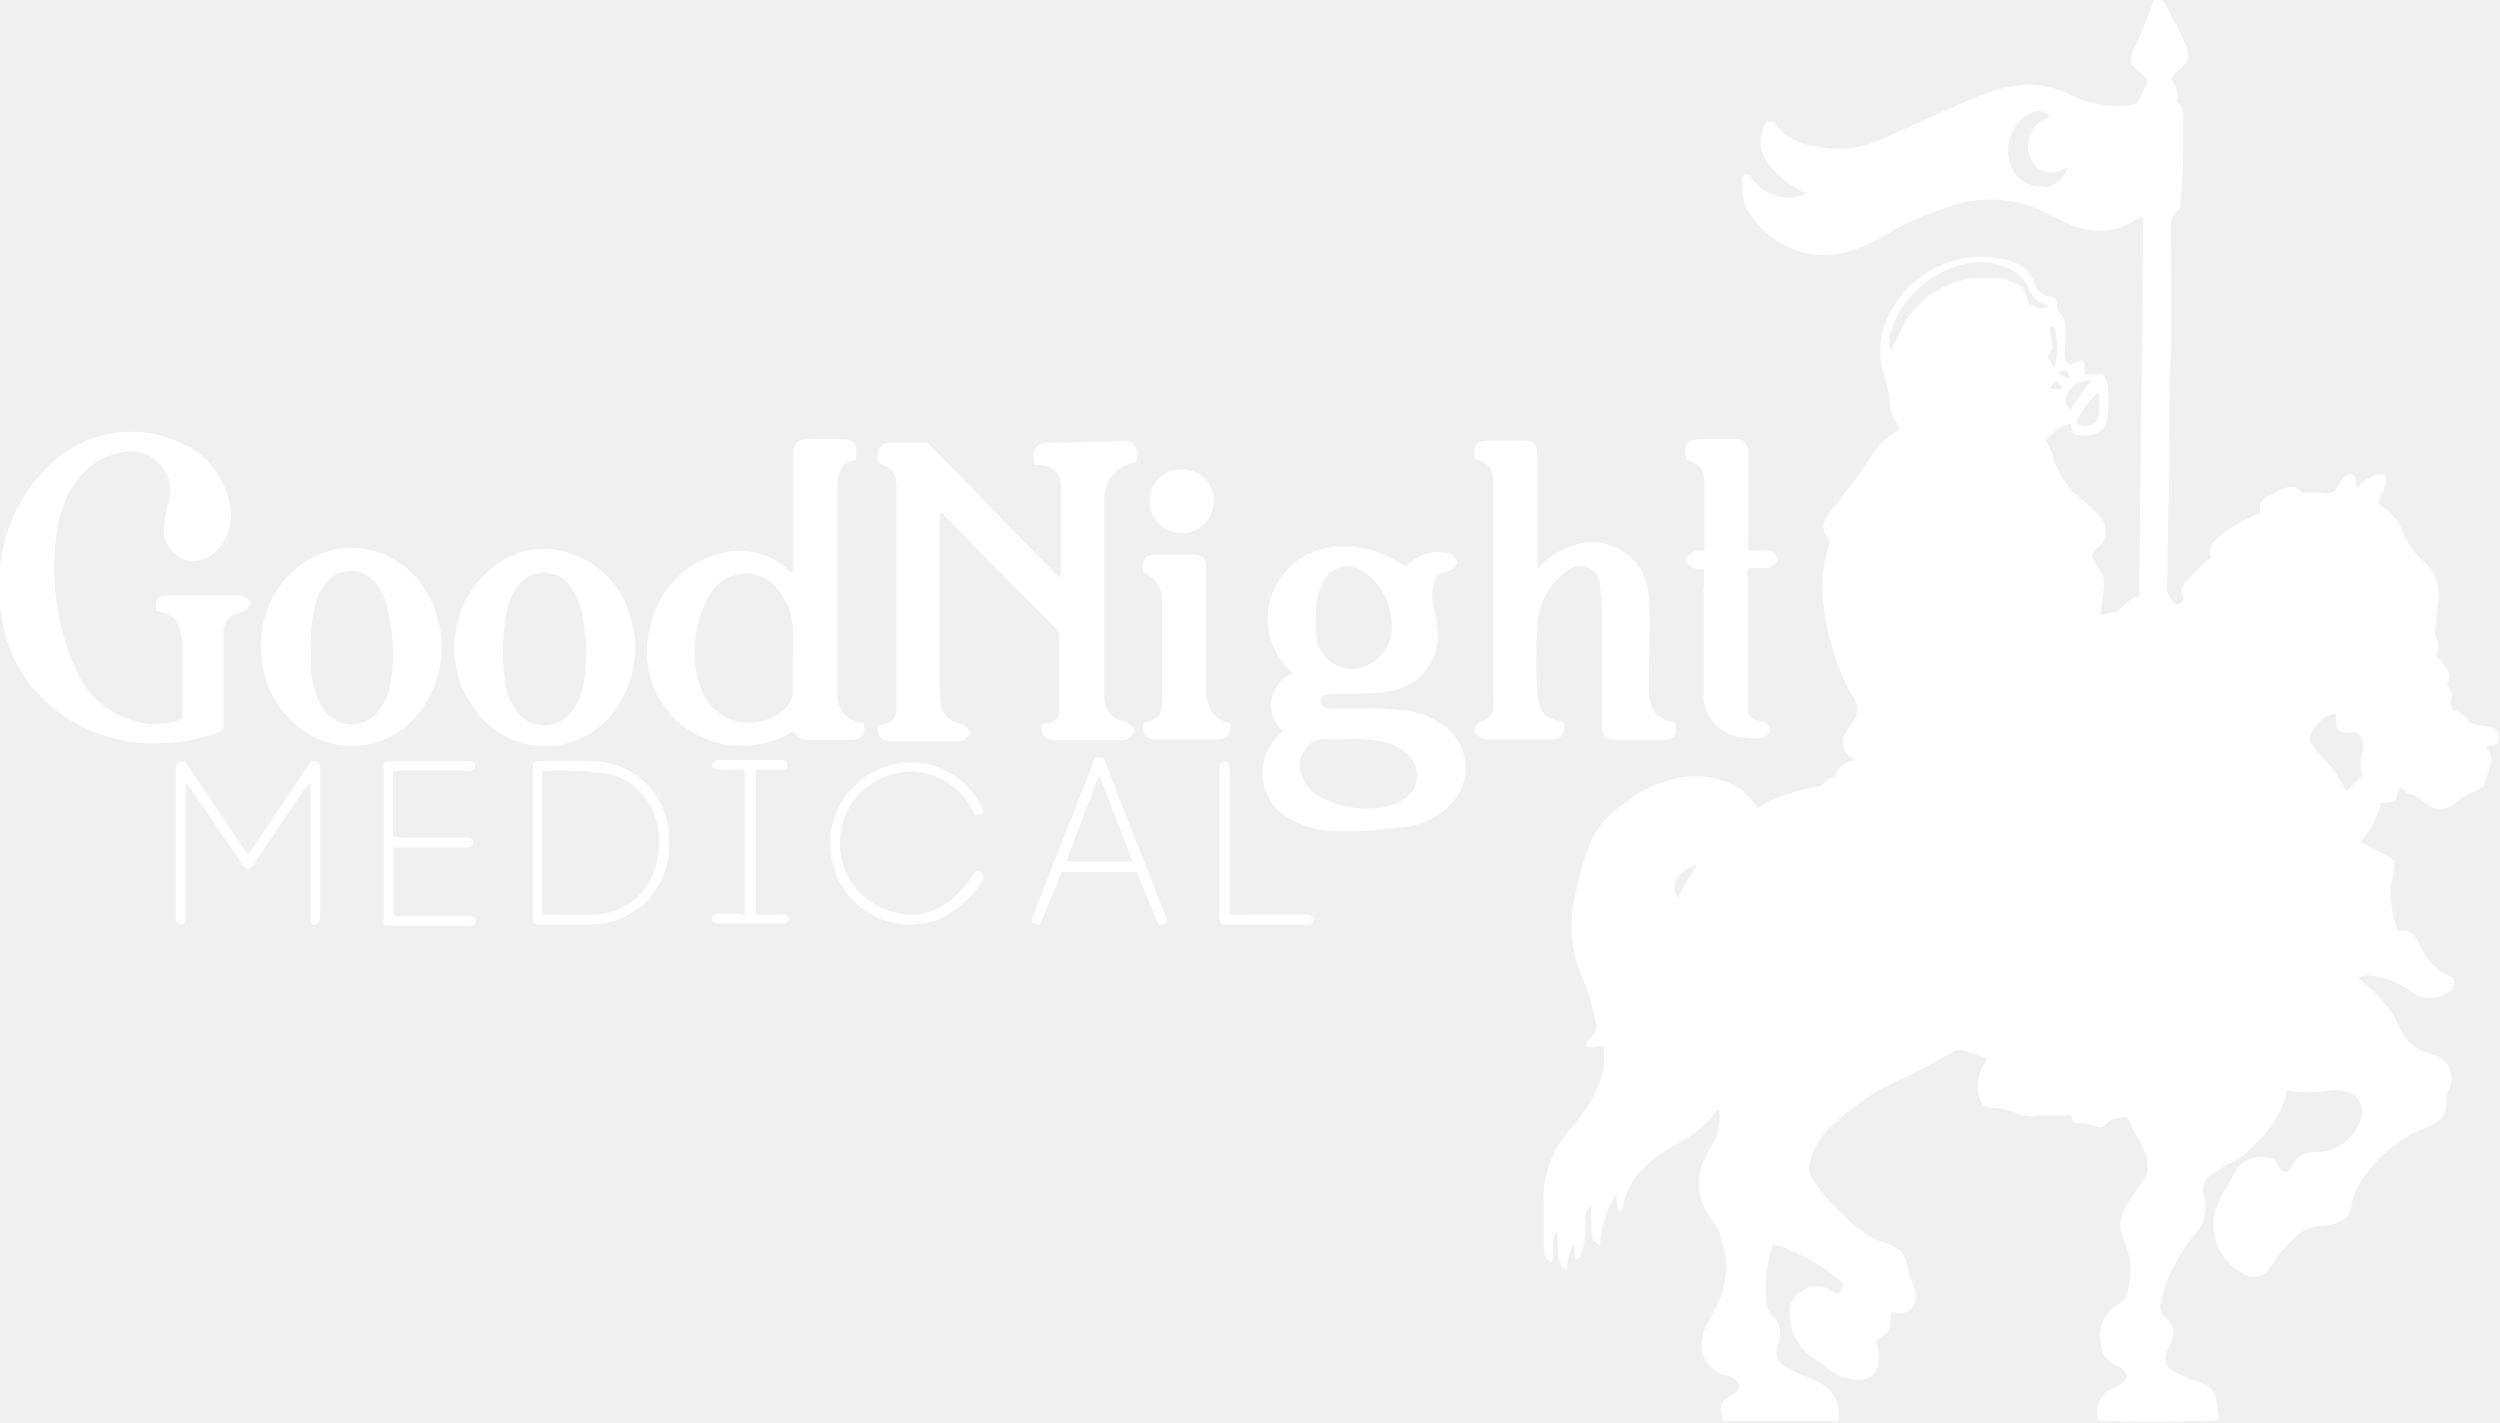
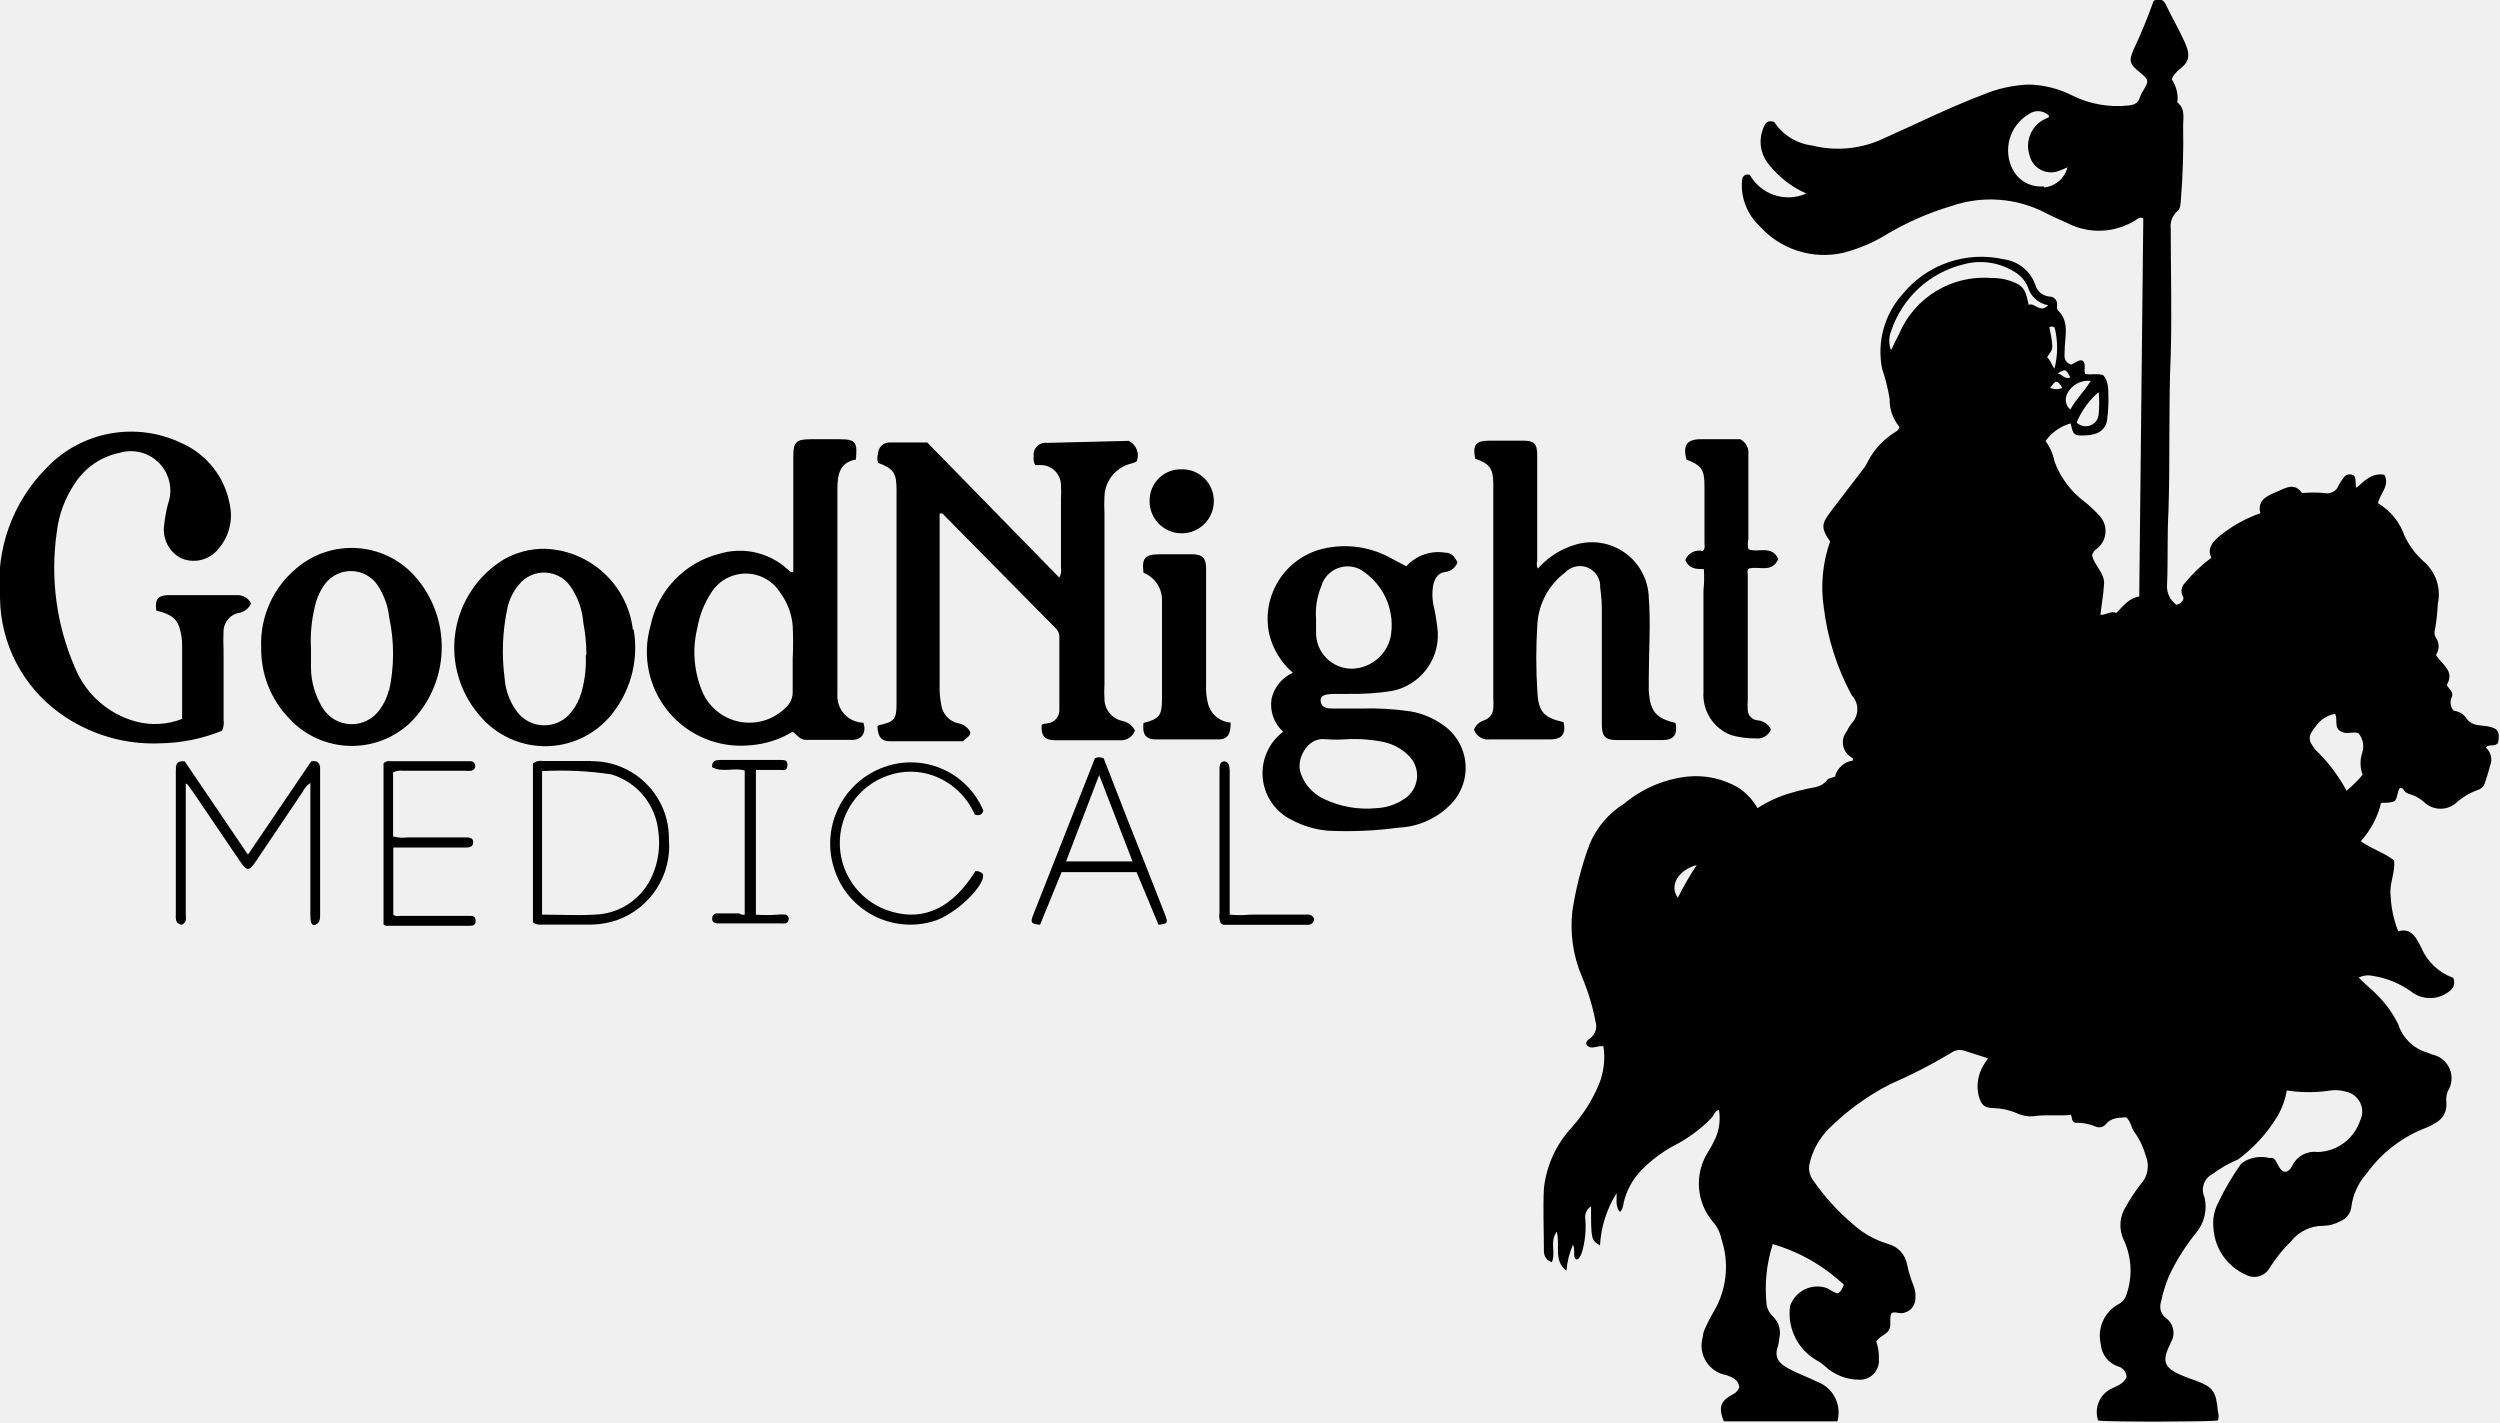
- <svg xmlns="http://www.w3.org/2000/svg" viewBox="0 0 123 70">
-   <path d="M122.36 35.73c-.34-.06-.73 0-1-.37a.85.85 0 0 0-.63-.39.58.58 0 0 1-.11-.65c.13-.26-.13-.42-.24-.62.42-.71-.26-1-.53-1.48a.74.74 0 0 0 0-.84.46.46 0 0 1-.05-.4 9.79 9.79 0 0 0 .14-1.27 2.13 2.13 0 0 0-.69-2.08 4 4 0 0 1-.94-1.25 3 3 0 0 0-1.31-1.62c.09-.49.6-.86.31-1.4-.62-.12-1 .32-1.37.64-.08-.21 0-.41-.11-.59a.37.37 0 0 0-.55.13 1.82 1.82 0 0 0-.22.34.6.6 0 0 1-.69.38 5.71 5.71 0 0 0-1.11 0c-.38-.55-.83-.24-1.23-.07s-1 .38-.82 1.06a6.75 6.75 0 0 0-2.09 1.19c-.3.28-.53.58-.32 1a7.41 7.41 0 0 0-1.3 1.24.55.55 0 0 0-.08.7v.1c0 .04-.15.27-.35.27a1.11 1.11 0 0 1-.45-1c.05-1.21 0-2.42.07-3.63.08-2.55 0-5.11.11-7.67.06-2.06 0-4.12 0-6.19a1 1 0 0 1 .32-.87c.17-.13.16-.36.18-.57a35.91 35.91 0 0 0 .11-3.63c0-.4.11-.83-.27-1.14a.18.18 0 0 1 0-.15 1.72 1.72 0 0 0-.29-1 1.05 1.05 0 0 1 .1-.2 1.83 1.83 0 0 1 .28-.29c.43-.33.58-.62.27-1.31s-.64-1.24-.94-1.87c-.11-.24-.28-.33-.6-.19a26.34 26.34 0 0 1-1 2.43c-.24.55-.16.7.31 1.08s.46.43.17.92a1.32 1.32 0 0 0-.16.32c-.08.3-.29.37-.56.4a5 5 0 0 1-2.72-.47 5 5 0 0 0-2.18-.56 6.47 6.47 0 0 0-2.26.5c-1.66.63-3.24 1.42-4.86 2.14a5.24 5.24 0 0 1-3.54.36A2.63 2.63 0 0 1 87.29 6c-.33-.12-.46.08-.54.32A1.74 1.74 0 0 0 87 8.06a5.22 5.22 0 0 0 .94.92 4.92 4.92 0 0 0 .93.54 2.17 2.17 0 0 1-2.78-.92c-.3-.06-.38.11-.39.38a2.75 2.75 0 0 0 .85 2.12 4.26 4.26 0 0 0 4.13 1.34 7.77 7.77 0 0 0 2.18-.93A14 14 0 0 1 96 10.14a5.88 5.88 0 0 1 4.65.34c.34.18.7.33 1.05.49a3.39 3.39 0 0 0 3.42-.17c.08-.05.16-.14.33-.05l-.2 18.6c-.5.07-.78.46-1.13.81-.25-.13-.48.1-.78.09.06-.53.15-1 .18-1.53s-.49-.91-.59-1.4a.53.53 0 0 1 .22-.31 1.1 1.1 0 0 0 .13-1.65 6.06 6.06 0 0 0-.7-.66 4.34 4.34 0 0 1-1.5-2 2.47 2.47 0 0 0-.44-1 2.25 2.25 0 0 1 1.24-.87c.11.58.17.62.74.59a1.54 1.54 0 0 0 .4-.06.82.82 0 0 0 .66-.79 6.67 6.67 0 0 0 .05-1.12c0-.34 0-.72-.26-1-.3-.08-.59 0-.88-.05-.08-.21.05-.46-.09-.62s-.42.09-.6.16c-.35-.12-.34-.37-.32-.66 0-.7.26-1.44-.32-2-.08-.08-.05-.19-.05-.29a.37.37 0 0 0-.37-.4.78.78 0 0 1-.7-.57 1.9 1.9 0 0 0-1.54-1.26 5 5 0 0 0-5 1.72 4.24 4.24 0 0 0-1 3.66 9.33 9.33 0 0 1 .37 1.48 2.05 2.05 0 0 0 .48 1.38.35.35 0 0 1-.16.23 3.73 3.73 0 0 0-1.39 1.47 2 2 0 0 1-.27.43l-1.53 2c-.47.62-.54.82-.06 1.51a6.79 6.79 0 0 0-.31 3.25 12.17 12.17 0 0 0 1.37 4.31 1 1 0 0 1 0 1.39 2 2 0 0 0-.24.39.86.86 0 0 0 .3 1.32v.12a1.06 1.06 0 0 0-.88.79c-.14.06-.32.07-.38.16-.27.37-.66.36-1 .44s-.52.12-.78.2a6.13 6.13 0 0 0-1.65.75 3 3 0 0 0-.93-1 4.14 4.14 0 0 0-2.54-.55 5.87 5.87 0 0 0-3.08 1.32 4.34 4.34 0 0 0-1.71 2 16.57 16.57 0 0 0-.85 3.3 6.42 6.42 0 0 0 .46 3.2 10.72 10.72 0 0 1 .68 2.23.74.74 0 0 1-.26.82c-.1.08-.24.15-.18.33.24.28.54 0 .83.07a3.56 3.56 0 0 1-.21 1.84 7.59 7.59 0 0 1-1.35 2.15 5.26 5.26 0 0 0-1.37 3c-.05 1 0 2.06 0 3.08a.55.55 0 0 0 .39.55c.21-.48-.12-1 .24-1.5.19.66-.18 1.42.48 1.92a3.94 3.94 0 0 1 .32-1.28c.12.23 0 .48.11.67s.29-.14.33-.29A4.53 4.53 0 0 0 78 60a.62.62 0 0 1 .28-.65c0 1.64 0 1.65.44 1.93a5.33 5.33 0 0 1 .82-2.58c0 .39-.06.68.17.93a.76.76 0 0 0 .17-.44 3.41 3.41 0 0 1 .86-1.6 6.65 6.65 0 0 1 1.61-1.22A7 7 0 0 0 84.21 55c.11-.13.16-.34.36-.4a2.4 2.4 0 0 1-.17 1.4c-.11.23-.22.46-.36.67a2.9 2.9 0 0 0 .25 3.46 1.75 1.75 0 0 1 .4.82 4.31 4.31 0 0 1-.38 3.59 6.56 6.56 0 0 0-.38.73 1.45 1.45 0 0 0-.16.53 1.48 1.48 0 0 0 1.18 1.86c.3.11.61.23.62.62a.68.68 0 0 1-.33.33c-.6.32-.7.64-.43 1.32h5.59a1.61 1.61 0 0 0-1-1.95c-.19-.1-.4-.18-.6-.27s-.56-.24-.83-.39c-.42-.23-.7-.53-.5-1.07a2 2 0 0 0 .07-.4 1.11 1.11 0 0 0-.3-1.07 1 1 0 0 1-.32-.57 7.22 7.22 0 0 1 .3-3 8.63 8.63 0 0 1 3.5 2c-.09.2-.15.36-.32.43a2.41 2.41 0 0 1-.5-.26 1.42 1.42 0 0 0-1.83.88A2.67 2.67 0 0 0 89.51 67a2.59 2.59 0 0 1 .28.22 2.47 2.47 0 0 0 1.65.66.93.93 0 0 0 1-1 2.25 2.25 0 0 0-.13-.88c.17-.26.47-.32.62-.55s0-.58.13-.84c.15-.09.31 0 .46 0a.73.73 0 0 0 .72-.75 1.43 1.43 0 0 0-.11-.65 5.53 5.53 0 0 1-.3-1 1.28 1.28 0 0 0-.91-1 4.63 4.63 0 0 1-1.32-.63 11 11 0 0 1-2.38-2.49 1 1 0 0 1-.17-.92 3.57 3.57 0 0 1 .91-1.62A12.15 12.15 0 0 1 93 53.34a25.73 25.73 0 0 0 3-1.54.72.72 0 0 1 .63-.11l1.18.38c-.1.15-.18.26-.24.37a2 2 0 0 0-.23 1.43c.13.49.26.64.76.65a3.07 3.07 0 0 1 1.13.25 1.59 1.59 0 0 0 .83.15c.6-.1 1.21 0 1.83-.07.07.13 0 .29.2.39a2.39 2.39 0 0 1 1 .18.42.42 0 0 0 .51-.1c.27-.34.64-.32 1-.35.26.2.24.53.43.75a3.65 3.65 0 0 1 .54 1.14 1.32 1.32 0 0 1-.26 1.42 7.78 7.78 0 0 0-.7 1.06 1.68 1.68 0 0 0-.11 1.69 3.57 3.57 0 0 1 .13 2.64.78.78 0 0 1-.35.47 1.77 1.77 0 0 0-.92 2 1.24 1.24 0 0 0 .86 1.09.57.57 0 0 1 .41.52c-.16.37-.54.45-.84.62a1.28 1.28 0 0 0-.56 1.52c.57.08 5.51.06 5.89 0a.71.71 0 0 0 0-.45c-.09-1-.24-1.19-1.08-1.51-.21-.08-.42-.14-.62-.23-1-.41-1.07-.72-.61-1.66a.9.9 0 0 0-.23-1.18.7.7 0 0 1-.27-.76 7.16 7.16 0 0 1 .4-1.31 10.37 10.37 0 0 1 1.35-2.15 2 2 0 0 0 .4-1.74.87.87 0 0 1 .38-1.13 6.42 6.42 0 0 1 1.28-.73A7.36 7.36 0 0 0 112 55a3.73 3.73 0 0 0 .51-1.35 6.94 6.94 0 0 0 2.16 0 1.86 1.86 0 0 1 .75.06 1 1 0 0 1 .7 1.42 2.27 2.27 0 0 1-2.1 1.55 1.2 1.2 0 0 0-1.24.67c-.19.38-.46.39-.64.08s-.16-.36-.32-.46h-.18a1.68 1.68 0 0 0-1.18.15l-.2.14a12.58 12.58 0 0 0-1.13 1.93 2.14 2.14 0 0 0-.23 1.22 2.69 2.69 0 0 0 1.6 2.31.87.87 0 0 0 1.18-.36 7.23 7.23 0 0 1 1.05-1.3 2 2 0 0 1 1.58-.75 1.79 1.79 0 0 0 .82-.22.87.87 0 0 0 .56-.73 3 3 0 0 1 .73-1.6 6.45 6.45 0 0 1 2.83-2.23 2.59 2.59 0 0 0 .59-.29 1 1 0 0 0 .52-1 1.18 1.18 0 0 1 .07-.55 1.19 1.19 0 0 0-.78-1.81 2.26 2.26 0 0 0-.28-.11 2.09 2.09 0 0 1-1.37-1.36 5.23 5.23 0 0 0-1-1.41c-.29-.32-.64-.57-.95-.9a1 1 0 0 1 .67-.09 4.39 4.39 0 0 1 2 .84 1.51 1.51 0 0 0 1.79-.08.53.53 0 0 0 .19-.66 2.68 2.68 0 0 1-1.57-1.48c-.25-.49-.49-1-1.14-.81a5.46 5.46 0 0 1-.37-1.74c-.08-.6.24-1.16.17-1.75-.51-.39-1.1-.56-1.64-.94a4.32 4.32 0 0 0 1-1.89c.24 0 .45 0 .63-.07s.15-.48.3-.67c.18 0 .21.2.34.26s.29.09.43.16a2.24 2.24 0 0 1 .38.25 1.17 1.17 0 0 0 1.69 0 3.37 3.37 0 0 1 1-.57.5.5 0 0 0 .34-.35c.09-.27.18-.55.25-.83a.78.78 0 0 0-.21-.9c.18-.21.47 0 .61-.25.09-.53 0-.71-.55-.8zm-6.12 2.39a5.76 5.76 0 0 1-.79.78 8.12 8.12 0 0 0-1.52-2c-.39-.49-.39-.67 0-1.16a1.49 1.49 0 0 1 .95-.62c.16.27-.06.65.26.85s.59 0 .89.1a1 1 0 0 1 .18 1 1.64 1.64 0 0 0 .03 1.05zM99.81 15c-.09-.4-.14-.78-.49-1a2.65 2.65 0 0 0-1.32-.32 4.53 4.53 0 0 0-4.56 2.74c-.13.24-.24.48-.4.81a1.27 1.27 0 0 1 0-.93 5 5 0 0 1 3.59-3.3 3.13 3.13 0 0 1 2.39.32 1.61 1.61 0 0 1 .75.8 1.28 1.28 0 0 0 1 .9c-.43.42-.65-.16-.96-.02zm1.27 1.08a4.15 4.15 0 0 1 0 2.06c-.14-.18-.19-.41-.36-.56.24-.45.37-.21.11-1.48a.2.2 0 0 1 .25.02zm.39 3a.71.71 0 0 1-.6 0c.29-.4.33-.4.6 0zm.39-.51c-.27.12-.41-.17-.63-.2.4-.23.41-.22.63.2zm1 .18c-.32.51-.72.89-1 1.4a.63.63 0 0 1-.16-.76 1.13 1.13 0 0 1 1.21-.64zm.39.5a5.35 5.35 0 0 1 0 1.17.64.64 0 0 1-1.08.37 4 4 0 0 1 1.13-1.54zm-20.7 24.92c-.43-.58 0-1.36.93-1.61a14.67 14.67 0 0 0-.93 1.61zm18-35a1.56 1.56 0 0 1-1.52-.82 2.07 2.07 0 0 1 .78-2.73.77.77 0 0 1 1 .07c0 .07 0 .09-.07.11a1.47 1.47 0 0 0-.88 1.86 1.08 1.08 0 0 0 1.43.75 4.41 4.41 0 0 0 .43-.18 1.32 1.32 0 0 1-1.13.99zM55.54 21.69a.8.8 0 0 1 .39 1 .7.7 0 0 1-.29.12 1.73 1.73 0 0 0-1.3 1.58 8.44 8.44 0 0 0 0 .87v8.39a6.64 6.64 0 0 0 0 .77 1.11 1.11 0 0 0 .88 1.05.89.89 0 0 1 .62.47.72.72 0 0 1-.74.48h-3.19c-.51 0-.7-.22-.66-.75.1-.09.22-.06.33-.09a.64.64 0 0 0 .54-.64v-1.59-1.94a.62.62 0 0 0-.18-.5l-5.5-5.57a.17.17 0 0 0-.21-.07v8.41a4.34 4.34 0 0 0 .08 1 1.08 1.08 0 0 0 .85.91.78.78 0 0 1 .58.44c0 .2-.22.29-.37.44h-3.58c-.43 0-.6-.22-.62-.73a.26.26 0 0 1 .08-.06c.75-.17.86-.29.86-1.05V24.14c0-.88-.13-1.07-.91-1.37a.7.7 0 0 1 0-.44.56.56 0 0 1 .59-.56h1.83l6.5 6.65a.76.76 0 0 0 .08-.49v-3.38a5.86 5.86 0 0 0 0-.67 1 1 0 0 0-1-1h-.27a.66.66 0 0 1-.07-.43.58.58 0 0 1 .64-.66zM71 35.67a3.88 3.88 0 0 0-1.6-.67 14 14 0 0 0-2.47-.14h-1.31c-.27 0-.58 0-.64-.33s.23-.38.66-.39h.66a12.72 12.72 0 0 0 2.16-.14 2.8 2.8 0 0 0 2.28-2.88 9.8 9.8 0 0 0-.17-1.16 2.73 2.73 0 0 1-.05-1.21c.09-.32.24-.57.59-.61a.71.71 0 0 0 .6-.48c-.14-.25-.28-.47-.61-.47a2.12 2.12 0 0 0-1.91.67l-.87-.46a4.66 4.66 0 0 0-3.24-.4 3.55 3.55 0 0 0-2.63 4.21 3.6 3.6 0 0 0 1.16 1.89 1.85 1.85 0 0 0-1.05 1.28 1.8 1.8 0 0 0 .57 1.62 2.56 2.56 0 0 0 .42 4.34 4.67 4.67 0 0 0 1.78.53 19 19 0 0 0 3.48-.15 3.81 3.81 0 0 0 2.54-1.12 2.56 2.56 0 0 0-.35-3.93zm-1.93 3.65a2.63 2.63 0 0 1-1.33.44 4.9 4.9 0 0 1-2.6-.45A2.18 2.18 0 0 1 64 38.06c-.26-.67.31-1.81 1.21-1.69a7.35 7.35 0 0 0 1.06 0 7 7 0 0 1 1.86.15 2.47 2.47 0 0 1 1.14.62 1.37 1.37 0 0 1-.18 2.17zM65 28.86a1.35 1.35 0 0 1 2.18-.67 3.19 3.19 0 0 1 1.23 3.19 2 2 0 0 1-1.88 1.52 1.76 1.76 0 0 1-1.78-1.78v-.66a3.52 3.52 0 0 1 .25-1.6zm-54.07 7.09a8.39 8.39 0 0 1-3 .62 7.86 7.86 0 0 1-5-1.49A7.09 7.09 0 0 1 0 29.43 8 8 0 0 1 2.31 23a5.74 5.74 0 0 1 6.62-1.2 4.08 4.08 0 0 1 2.37 3 2.51 2.51 0 0 1-.55 2.2 1.56 1.56 0 0 1-1.83.47 1.58 1.58 0 0 1-.84-1.66 7.25 7.25 0 0 1 .18-1 1.94 1.94 0 0 0-2.38-2.53 3.43 3.43 0 0 0-2.2 1.51 5.33 5.33 0 0 0-.89 2.42 12.29 12.29 0 0 0 .9 6.64 4.5 4.5 0 0 0 3 2.65 3.64 3.64 0 0 0 2.27-.13V34v-2.25a2.85 2.85 0 0 0-.14-.9c-.15-.44-.42-.63-1.13-.81-.08-.55.08-.76.62-.76h3.39a.73.73 0 0 1 .65.41.81.81 0 0 1-.56.46.93.93 0 0 0-.79.85 9.21 9.21 0 0 0 0 1v3.42a1 1 0 0 1-.07.53zm31.55-.39a1.32 1.32 0 0 1-1.28-1.43v-.46-9.61c0-.71.11-1.31.91-1.45.08-.85 0-1-.81-1h-1.38c-.76 0-.89.13-.89.87v5.66h-.13l-.16-.14a3.48 3.48 0 0 0-3.36-.75A4.62 4.62 0 0 0 32 30.81a4.62 4.62 0 0 0 4.87 5.86A4.68 4.68 0 0 0 39 36c.23.16.35.41.66.4h2.33c.45-.03.64-.4.49-.84zM39 34a1 1 0 0 1-.34.81 2.52 2.52 0 0 1-4.08-.72 5 5 0 0 1-.27-3.2 4.56 4.56 0 0 1 .69-1.74 2 2 0 0 1 3.38 0 3.19 3.19 0 0 1 .62 1.63 15.34 15.34 0 0 1 0 1.62V34zm36.64-6a3.93 3.93 0 0 1 1.83-1.19 2.8 2.8 0 0 1 3.65 2.59c.1 1.31 0 2.62 0 3.94V34c.07 1 .35 1.34 1.32 1.57.1.59-.09.84-.65.84h-2.27c-.53 0-.71-.19-.71-.75v-5.57a7.25 7.25 0 0 0-.08-1.17 1 1 0 0 0-1.73-.75 3.44 3.44 0 0 0-1.36 2.52 25.75 25.75 0 0 0 0 3.37c.06 1 .34 1.25 1.29 1.47.12.58-.08.84-.64.85h-3a.73.73 0 0 1-.77-.48.8.8 0 0 1 .49-.46.65.65 0 0 0 .46-.61 2.81 2.81 0 0 0 0-.46V24v-.2c0-.74-.19-1-.89-1.23-.13-.65 0-.89.69-.89h1.67c.54 0 .69.16.69.7v5.22a.55.55 0 0 0 .04.4zm-44.5 3a4.52 4.52 0 0 0-4.33-4 4 4 0 0 0-2 .51 5.08 5.08 0 0 0-1.23 7.67 4.2 4.2 0 0 0 6.63-.18 5.22 5.22 0 0 0 .96-4.06zm-2.32 1.26a5.74 5.74 0 0 1-.2 1.76 2.75 2.75 0 0 1-.5 1 1.68 1.68 0 0 1-2.73-.07 3.11 3.11 0 0 1-.56-1.56 10.18 10.18 0 0 1 .14-3.5 2.66 2.66 0 0 1 .59-1.16 1.58 1.58 0 0 1 2.5.11 3.65 3.65 0 0 1 .64 1.8 8.41 8.41 0 0 1 .15 1.55zm-14.2-4.33a4.81 4.81 0 0 0-1.77 3.94 4.9 4.9 0 0 0 1.38 3.48 4.19 4.19 0 0 0 5.92.24 5.25 5.25 0 0 0 .2-7.31 4.18 4.18 0 0 0-5.73-.35zm4.52 6a2.67 2.67 0 0 1-.47 1 1.68 1.68 0 0 1-2.79-.09 3.83 3.83 0 0 1-.58-2v-.92a7.2 7.2 0 0 1 .2-2.12 2.87 2.87 0 0 1 .5-1.08 1.59 1.59 0 0 1 2.59.09 3.59 3.59 0 0 1 .56 1.57 8.53 8.53 0 0 1-.01 3.62zM83.83 28c-.37 0-.73 0-.91-.45a.73.73 0 0 1 .86-.44c.13-.13.08-.28.08-.41v-2.81c0-.8-.16-1-.89-1.28-.17-.7 0-1 .72-1h1.93a.74.74 0 0 1 .4.74v4.15a1.3 1.3 0 0 0 0 .52c.46.2 1.15-.23 1.47.48-.3.73-1 .32-1.45.48-.1.08-.05.21-.05.32v6.14a2.92 2.92 0 0 0 0 .51.52.52 0 0 0 .49.49.8.8 0 0 1 .65.45.71.71 0 0 1-.75.44 4.32 4.32 0 0 1-1.2-.16 2.12 2.12 0 0 1-1.37-2.12v-5a6 6 0 0 0 .02-1.05zm-23.28 7.55c0 .59-.15.83-.62.83h-3.07c-.49 0-.67-.26-.6-.81.78-.2.91-.36.91-1.19v-4.24-.56a1.44 1.44 0 0 0-.91-1.4c-.09-.72.07-.9.76-.91h1.62c.51 0 .7.18.7.7v5.73a3.1 3.1 0 0 0 .08.86 1.24 1.24 0 0 0 1.13.99zm-51.41 3v6.38c0 .21.08.46-.21.57-.33-.06-.28-.33-.28-.56v-3.58-3.42c0-.28 0-.53.44-.48l3.11 4.59 3.11-4.59c.3-.06.42.07.44.32v7.21c0 .2 0 .42-.24.51s-.24-.31-.24-.52v-6.46a1.16 1.16 0 0 0-.38.44l-2.33 3.46c-.3.44-.42.44-.72 0L9.52 39l-.3-.41zm19.93-1.11H26.7a.6.6 0 0 0-.48.12v7.81a.44.44 0 0 0 .32.12h2.58a4.14 4.14 0 0 0 1.24-.22 3.88 3.88 0 0 0 2.55-4 3.79 3.79 0 0 0-3.83-3.82zm.17 7.56c-.84.05-1.68 0-2.57 0v-7.06a16.54 16.54 0 0 1 3.41.16 3.26 3.26 0 0 1 2.31 2.81 4 4 0 0 1-.29 2.15A3.18 3.18 0 0 1 29.24 45zm28.08 0c-.61-1.57-1.23-3.13-1.85-4.69l-1.17-3a.47.47 0 0 0-.43 0l-1.35 3.42L50.84 45c-.16.4-.11.45.33.5l1.06-2.59h3.69L57 45.5c.45-.05.48-.09.32-.5zm-4.87-2.62l1.63-4.25 1.64 4.25zm-4.07-2.49c-.08.22-.21.25-.42.19a3.54 3.54 0 0 0-2.07-1.93 3.32 3.32 0 0 0-2.18 0 3.51 3.51 0 0 0 .18 6.71c1.6.46 3-.22 4.1-2a.44.44 0 0 1 .37.14c.15.55-1.35 2-2.42 2.32a3.93 3.93 0 0 1-4.88-2.52 4 4 0 0 1 2.28-5 3.87 3.87 0 0 1 5.04 2.08zM19.34 38v3.15a1.71 1.71 0 0 0 .71.05h2.83c.19 0 .41 0 .4.25s-.23.25-.42.25h-3.51V45c.11.1.24.06.38.06h3.34c.16 0 .32 0 .33.23s-.13.26-.3.26h-4.09s-.06 0-.14-.07v-7.92c.13-.15.3-.11.44-.11h3.84a.23.23 0 0 1 .23.22.23.23 0 0 1-.2.25 1.66 1.66 0 0 1-.35 0h-3a.86.86 0 0 0-.49.08zm40.38-13.34a1.58 1.58 0 0 1-3.16 0 1.53 1.53 0 0 1 1.57-1.57 1.55 1.55 0 0 1 1.59 1.57zM36.64 45v-7.09c-.54-.16-1.11.12-1.61-.17 0-.3.18-.35.38-.35h3c.19 0 .35 0 .33.28s-.19.21-.35.21h-1.2V45a6.65 6.65 0 0 0 1.07 0 1.76 1.76 0 0 1 .4 0 .21.21 0 0 1 .14.25.21.21 0 0 1-.15.18 1 1 0 0 1-.25 0h-3.1c-.16 0-.27-.08-.26-.24a.24.24 0 0 1 .27-.25h1.06a.34.34 0 0 0 .27.06zM60 44.9v-7c0-.19 0-.43.22-.44s.28.23.28.44V45a5 5 0 0 0 1 0h2.63c.19 0 .41-.06.52.2a.29.29 0 0 1-.32.3h-4.11c-.06 0-.12-.06-.16-.08a.89.89 0 0 1-.06-.52z" fill="#fff" />
+ <svg xmlns="http://www.w3.org/2000/svg" width="123px" height="70px" viewBox="0 0 123 70">
+   <path d="M122.36 35.73c-.34-.06-.73 0-1-.37a.85.85 0 0 0-.63-.39.58.58 0 0 1-.11-.65c.13-.26-.13-.42-.24-.62.42-.71-.26-1-.53-1.48a.74.74 0 0 0 0-.84.46.46 0 0 1-.05-.4 9.79 9.79 0 0 0 .14-1.27 2.13 2.13 0 0 0-.69-2.08 4 4 0 0 1-.94-1.25 3 3 0 0 0-1.31-1.62c.09-.49.6-.86.31-1.4-.62-.12-1 .32-1.37.64-.08-.21 0-.41-.11-.59a.37.37 0 0 0-.55.13 1.82 1.82 0 0 0-.22.34.6.6 0 0 1-.69.38 5.71 5.71 0 0 0-1.11 0c-.38-.55-.83-.24-1.23-.07s-1 .38-.82 1.06a6.75 6.75 0 0 0-2.09 1.19c-.3.28-.53.58-.32 1a7.41 7.41 0 0 0-1.3 1.24.55.55 0 0 0-.08.7v.1c0 .04-.15.27-.35.27a1.11 1.11 0 0 1-.45-1c.05-1.21 0-2.42.07-3.63.08-2.55 0-5.11.11-7.67.06-2.06 0-4.12 0-6.19a1 1 0 0 1 .32-.87c.17-.13.16-.36.18-.57a35.91 35.91 0 0 0 .11-3.63c0-.4.11-.83-.27-1.14a.18.18 0 0 1 0-.15 1.72 1.72 0 0 0-.29-1 1.05 1.05 0 0 1 .1-.2 1.83 1.83 0 0 1 .28-.29c.43-.33.58-.62.27-1.31s-.64-1.24-.94-1.87c-.11-.24-.28-.33-.6-.19a26.34 26.34 0 0 1-1 2.43c-.24.55-.16.7.31 1.08s.46.43.17.92a1.32 1.32 0 0 0-.16.32c-.08.3-.29.37-.56.4a5 5 0 0 1-2.72-.47 5 5 0 0 0-2.18-.56 6.47 6.47 0 0 0-2.26.5c-1.66.63-3.24 1.42-4.86 2.14a5.24 5.24 0 0 1-3.54.36A2.63 2.63 0 0 1 87.29 6c-.33-.12-.46.08-.54.32A1.74 1.74 0 0 0 87 8.06a5.22 5.22 0 0 0 .94.92 4.92 4.92 0 0 0 .93.54 2.17 2.17 0 0 1-2.78-.92c-.3-.06-.38.11-.39.38a2.75 2.75 0 0 0 .85 2.12 4.26 4.26 0 0 0 4.13 1.34 7.77 7.77 0 0 0 2.18-.93A14 14 0 0 1 96 10.14a5.88 5.88 0 0 1 4.65.34c.34.18.7.33 1.05.49a3.39 3.39 0 0 0 3.42-.17c.08-.05.16-.14.33-.05l-.2 18.6c-.5.07-.78.46-1.13.81-.25-.13-.48.1-.78.09.06-.53.15-1 .18-1.53s-.49-.91-.59-1.4a.53.53 0 0 1 .22-.31 1.1 1.1 0 0 0 .13-1.65 6.06 6.06 0 0 0-.7-.66 4.34 4.34 0 0 1-1.5-2 2.47 2.47 0 0 0-.44-1 2.25 2.25 0 0 1 1.24-.87c.11.58.17.62.74.59a1.54 1.54 0 0 0 .4-.06.82.82 0 0 0 .66-.79 6.67 6.67 0 0 0 .05-1.12c0-.34 0-.72-.26-1-.3-.08-.59 0-.88-.05-.08-.21.05-.46-.09-.62s-.42.09-.6.16c-.35-.12-.34-.37-.32-.66 0-.7.26-1.44-.32-2-.08-.08-.05-.19-.05-.29a.37.37 0 0 0-.37-.4.78.78 0 0 1-.7-.57 1.9 1.9 0 0 0-1.54-1.26 5 5 0 0 0-5 1.72 4.24 4.24 0 0 0-1 3.66 9.33 9.33 0 0 1 .37 1.48 2.05 2.05 0 0 0 .48 1.38.35.35 0 0 1-.16.23 3.73 3.73 0 0 0-1.39 1.47 2 2 0 0 1-.27.43l-1.53 2c-.47.62-.54.82-.06 1.51a6.79 6.79 0 0 0-.31 3.25 12.17 12.17 0 0 0 1.37 4.31 1 1 0 0 1 0 1.39 2 2 0 0 0-.24.39.86.86 0 0 0 .3 1.32v.12a1.06 1.06 0 0 0-.88.79c-.14.06-.32.07-.38.16-.27.37-.66.36-1 .44s-.52.12-.78.2a6.13 6.13 0 0 0-1.65.75 3 3 0 0 0-.93-1 4.14 4.14 0 0 0-2.54-.55 5.87 5.87 0 0 0-3.08 1.32 4.34 4.34 0 0 0-1.71 2 16.57 16.57 0 0 0-.85 3.3 6.42 6.42 0 0 0 .46 3.2 10.72 10.72 0 0 1 .68 2.23.74.74 0 0 1-.26.82c-.1.08-.24.15-.18.33.24.28.54 0 .83.07a3.56 3.56 0 0 1-.21 1.84 7.59 7.59 0 0 1-1.35 2.15 5.26 5.26 0 0 0-1.37 3c-.05 1 0 2.06 0 3.08a.55.55 0 0 0 .39.55c.21-.48-.12-1 .24-1.5.19.66-.18 1.42.48 1.92a3.94 3.94 0 0 1 .32-1.28c.12.23 0 .48.11.67s.29-.14.33-.29A4.53 4.53 0 0 0 78 60a.62.62 0 0 1 .28-.65c0 1.64 0 1.65.44 1.93a5.33 5.33 0 0 1 .82-2.58c0 .39-.06.68.17.93a.76.76 0 0 0 .17-.44 3.41 3.41 0 0 1 .86-1.6 6.65 6.65 0 0 1 1.61-1.22A7 7 0 0 0 84.21 55c.11-.13.16-.34.36-.4a2.4 2.4 0 0 1-.17 1.4c-.11.23-.22.46-.36.67a2.9 2.9 0 0 0 .25 3.46 1.75 1.75 0 0 1 .4.82 4.31 4.31 0 0 1-.38 3.59 6.56 6.56 0 0 0-.38.73 1.45 1.45 0 0 0-.16.53 1.48 1.48 0 0 0 1.18 1.86c.3.11.61.23.62.62a.68.68 0 0 1-.33.33c-.6.32-.7.64-.43 1.32h5.59a1.61 1.61 0 0 0-1-1.95c-.19-.1-.4-.18-.6-.27s-.56-.24-.83-.39c-.42-.23-.7-.53-.5-1.07a2 2 0 0 0 .07-.4 1.11 1.11 0 0 0-.3-1.07 1 1 0 0 1-.32-.57 7.22 7.22 0 0 1 .3-3 8.63 8.63 0 0 1 3.5 2c-.09.2-.15.36-.32.43a2.41 2.41 0 0 1-.5-.26 1.42 1.42 0 0 0-1.83.88A2.67 2.67 0 0 0 89.51 67a2.59 2.59 0 0 1 .28.22 2.47 2.47 0 0 0 1.65.66.93.93 0 0 0 1-1 2.25 2.25 0 0 0-.13-.88c.17-.26.47-.32.62-.55s0-.58.13-.84c.15-.09.31 0 .46 0a.73.73 0 0 0 .72-.75 1.43 1.43 0 0 0-.11-.65 5.53 5.53 0 0 1-.3-1 1.28 1.28 0 0 0-.91-1 4.63 4.63 0 0 1-1.32-.63 11 11 0 0 1-2.38-2.49 1 1 0 0 1-.17-.92 3.57 3.57 0 0 1 .91-1.62A12.15 12.15 0 0 1 93 53.34a25.73 25.73 0 0 0 3-1.54.72.72 0 0 1 .63-.11l1.18.38c-.1.15-.18.26-.24.37a2 2 0 0 0-.23 1.43c.13.49.26.64.76.65a3.07 3.07 0 0 1 1.13.25 1.59 1.59 0 0 0 .83.15c.6-.1 1.21 0 1.83-.07.07.13 0 .29.2.39a2.39 2.39 0 0 1 1 .18.42.42 0 0 0 .51-.1c.27-.34.64-.32 1-.35.26.2.24.53.43.75a3.65 3.65 0 0 1 .54 1.14 1.32 1.32 0 0 1-.26 1.42 7.78 7.78 0 0 0-.7 1.06 1.68 1.68 0 0 0-.11 1.69 3.57 3.57 0 0 1 .13 2.64.78.78 0 0 1-.35.47 1.77 1.77 0 0 0-.92 2 1.24 1.24 0 0 0 .86 1.09.57.57 0 0 1 .41.52c-.16.37-.54.45-.84.62a1.28 1.28 0 0 0-.56 1.52c.57.08 5.51.06 5.89 0a.71.71 0 0 0 0-.45c-.09-1-.24-1.19-1.08-1.51-.21-.08-.42-.14-.62-.23-1-.41-1.07-.72-.61-1.66a.9.9 0 0 0-.23-1.18.7.7 0 0 1-.27-.76 7.16 7.16 0 0 1 .4-1.31 10.37 10.37 0 0 1 1.35-2.15 2 2 0 0 0 .4-1.74.87.87 0 0 1 .38-1.13 6.42 6.42 0 0 1 1.28-.73A7.36 7.36 0 0 0 112 55a3.73 3.73 0 0 0 .51-1.35 6.94 6.94 0 0 0 2.16 0 1.86 1.86 0 0 1 .75.06 1 1 0 0 1 .7 1.42 2.27 2.27 0 0 1-2.1 1.55 1.2 1.2 0 0 0-1.24.67c-.19.38-.46.39-.64.08s-.16-.36-.32-.46h-.18a1.68 1.68 0 0 0-1.18.15l-.2.14a12.58 12.58 0 0 0-1.13 1.93 2.14 2.14 0 0 0-.23 1.22 2.69 2.69 0 0 0 1.6 2.31.87.87 0 0 0 1.18-.36 7.23 7.23 0 0 1 1.05-1.3 2 2 0 0 1 1.58-.75 1.79 1.79 0 0 0 .82-.22.87.87 0 0 0 .56-.73 3 3 0 0 1 .73-1.6 6.45 6.45 0 0 1 2.83-2.23 2.59 2.59 0 0 0 .59-.29 1 1 0 0 0 .52-1 1.18 1.18 0 0 1 .07-.55 1.19 1.19 0 0 0-.78-1.81 2.26 2.26 0 0 0-.28-.11 2.09 2.09 0 0 1-1.37-1.36 5.23 5.23 0 0 0-1-1.41c-.29-.32-.64-.57-.95-.9a1 1 0 0 1 .67-.09 4.39 4.39 0 0 1 2 .84 1.51 1.51 0 0 0 1.79-.08.53.53 0 0 0 .19-.66 2.68 2.68 0 0 1-1.57-1.48c-.25-.49-.49-1-1.14-.81a5.46 5.46 0 0 1-.37-1.74c-.08-.6.24-1.16.17-1.75-.51-.39-1.1-.56-1.64-.94a4.32 4.32 0 0 0 1-1.89c.24 0 .45 0 .63-.07s.15-.48.3-.67c.18 0 .21.2.34.26s.29.09.43.16a2.24 2.24 0 0 1 .38.25 1.17 1.17 0 0 0 1.69 0 3.37 3.37 0 0 1 1-.57.5.5 0 0 0 .34-.35c.09-.27.18-.55.25-.83a.78.78 0 0 0-.21-.9c.18-.21.47 0 .61-.25.09-.53 0-.71-.55-.8zm-6.12 2.39a5.76 5.76 0 0 1-.79.78 8.12 8.12 0 0 0-1.52-2c-.39-.49-.39-.67 0-1.16a1.49 1.49 0 0 1 .95-.62c.16.27-.06.65.26.85s.59 0 .89.1a1 1 0 0 1 .18 1 1.64 1.64 0 0 0 .03 1.05zM99.81 15c-.09-.4-.14-.78-.49-1a2.65 2.65 0 0 0-1.32-.32 4.53 4.53 0 0 0-4.56 2.74c-.13.24-.24.48-.4.81a1.27 1.27 0 0 1 0-.93 5 5 0 0 1 3.59-3.3 3.13 3.13 0 0 1 2.39.32 1.61 1.61 0 0 1 .75.8 1.28 1.28 0 0 0 1 .9c-.43.42-.65-.16-.96-.02zm1.27 1.08a4.15 4.15 0 0 1 0 2.06c-.14-.18-.19-.41-.36-.56.24-.45.37-.21.11-1.48a.2.2 0 0 1 .25.02zm.39 3a.71.71 0 0 1-.6 0c.29-.4.33-.4.6 0zm.39-.51c-.27.12-.41-.17-.63-.2.4-.23.41-.22.63.2zm1 .18c-.32.51-.72.89-1 1.4a.63.63 0 0 1-.16-.76 1.13 1.13 0 0 1 1.21-.64zm.39.5a5.35 5.35 0 0 1 0 1.17.64.64 0 0 1-1.08.37 4 4 0 0 1 1.13-1.54zm-20.7 24.92c-.43-.58 0-1.36.93-1.61a14.67 14.67 0 0 0-.93 1.61zm18-35a1.56 1.56 0 0 1-1.52-.82 2.07 2.07 0 0 1 .78-2.73.77.77 0 0 1 1 .07c0 .07 0 .09-.07.11a1.47 1.47 0 0 0-.88 1.86 1.08 1.08 0 0 0 1.43.75 4.41 4.41 0 0 0 .43-.18 1.32 1.32 0 0 1-1.13.99zM55.54 21.69a.8.8 0 0 1 .39 1 .7.7 0 0 1-.29.12 1.73 1.73 0 0 0-1.3 1.58 8.44 8.44 0 0 0 0 .87v8.39a6.64 6.64 0 0 0 0 .77 1.11 1.11 0 0 0 .88 1.05.89.89 0 0 1 .62.47.72.72 0 0 1-.74.48h-3.19c-.51 0-.7-.22-.66-.75.1-.09.22-.06.33-.09a.64.64 0 0 0 .54-.64v-1.59-1.94a.62.62 0 0 0-.18-.5l-5.5-5.57a.17.17 0 0 0-.21-.07v8.41a4.34 4.34 0 0 0 .08 1 1.08 1.08 0 0 0 .85.91.78.78 0 0 1 .58.44c0 .2-.22.29-.37.44h-3.58c-.43 0-.6-.22-.62-.73a.26.26 0 0 1 .08-.06c.75-.17.86-.29.86-1.05V24.14c0-.88-.13-1.07-.91-1.37a.7.7 0 0 1 0-.44.56.56 0 0 1 .59-.56h1.83l6.5 6.65a.76.76 0 0 0 .08-.49v-3.38a5.86 5.86 0 0 0 0-.67 1 1 0 0 0-1-1h-.27a.66.66 0 0 1-.07-.43.58.58 0 0 1 .64-.66zM71 35.67a3.88 3.88 0 0 0-1.6-.67 14 14 0 0 0-2.47-.14h-1.31c-.27 0-.58 0-.64-.33s.23-.38.66-.39h.66a12.72 12.72 0 0 0 2.16-.14 2.8 2.8 0 0 0 2.28-2.88 9.8 9.8 0 0 0-.17-1.16 2.73 2.73 0 0 1-.05-1.21c.09-.32.24-.57.59-.61a.71.71 0 0 0 .6-.48c-.14-.25-.28-.47-.61-.47a2.12 2.12 0 0 0-1.91.67l-.87-.46a4.66 4.66 0 0 0-3.24-.4 3.55 3.55 0 0 0-2.63 4.21 3.6 3.6 0 0 0 1.16 1.89 1.85 1.85 0 0 0-1.05 1.28 1.8 1.8 0 0 0 .57 1.62 2.56 2.56 0 0 0 .42 4.34 4.67 4.67 0 0 0 1.78.53 19 19 0 0 0 3.48-.15 3.81 3.81 0 0 0 2.54-1.12 2.56 2.56 0 0 0-.35-3.93zm-1.93 3.65a2.63 2.63 0 0 1-1.33.44 4.9 4.9 0 0 1-2.6-.45A2.18 2.18 0 0 1 64 38.06c-.26-.67.31-1.81 1.21-1.69a7.35 7.35 0 0 0 1.06 0 7 7 0 0 1 1.86.15 2.47 2.47 0 0 1 1.14.62 1.37 1.37 0 0 1-.18 2.17zM65 28.86a1.35 1.35 0 0 1 2.18-.67 3.19 3.19 0 0 1 1.23 3.19 2 2 0 0 1-1.88 1.52 1.76 1.76 0 0 1-1.78-1.78v-.66a3.52 3.52 0 0 1 .25-1.6zm-54.07 7.09a8.39 8.39 0 0 1-3 .62 7.86 7.86 0 0 1-5-1.49A7.09 7.09 0 0 1 0 29.43 8 8 0 0 1 2.31 23a5.74 5.74 0 0 1 6.62-1.2 4.08 4.08 0 0 1 2.37 3 2.51 2.51 0 0 1-.55 2.2 1.56 1.56 0 0 1-1.83.47 1.58 1.58 0 0 1-.84-1.66 7.25 7.25 0 0 1 .18-1 1.94 1.94 0 0 0-2.38-2.53 3.43 3.43 0 0 0-2.2 1.51 5.33 5.33 0 0 0-.89 2.42 12.29 12.29 0 0 0 .9 6.64 4.5 4.5 0 0 0 3 2.65 3.64 3.64 0 0 0 2.27-.13V34v-2.25a2.85 2.85 0 0 0-.14-.9c-.15-.44-.42-.63-1.13-.81-.08-.55.08-.76.62-.76h3.39a.73.73 0 0 1 .65.41.81.81 0 0 1-.56.46.93.93 0 0 0-.79.85 9.21 9.21 0 0 0 0 1v3.42a1 1 0 0 1-.07.53zm31.55-.39a1.32 1.32 0 0 1-1.28-1.43v-.46-9.61c0-.71.11-1.31.91-1.45.08-.85 0-1-.81-1h-1.38c-.76 0-.89.13-.89.87v5.66h-.13l-.16-.14a3.48 3.48 0 0 0-3.36-.75A4.62 4.62 0 0 0 32 30.81a4.62 4.62 0 0 0 4.87 5.86A4.68 4.68 0 0 0 39 36c.23.16.35.41.66.4h2.33c.45-.03.64-.4.49-.84zM39 34a1 1 0 0 1-.34.81 2.52 2.52 0 0 1-4.08-.72 5 5 0 0 1-.27-3.2 4.56 4.56 0 0 1 .69-1.74 2 2 0 0 1 3.38 0 3.19 3.19 0 0 1 .62 1.63 15.34 15.34 0 0 1 0 1.62V34zm36.64-6a3.93 3.93 0 0 1 1.83-1.19 2.8 2.8 0 0 1 3.65 2.59c.1 1.31 0 2.62 0 3.94V34c.07 1 .35 1.34 1.32 1.57.1.59-.09.84-.65.84h-2.27c-.53 0-.71-.19-.71-.75v-5.57a7.25 7.25 0 0 0-.08-1.17 1 1 0 0 0-1.73-.75 3.44 3.44 0 0 0-1.36 2.52 25.75 25.75 0 0 0 0 3.37c.06 1 .34 1.25 1.29 1.47.12.58-.08.84-.64.85h-3a.73.73 0 0 1-.77-.48.8.8 0 0 1 .49-.46.65.65 0 0 0 .46-.61 2.81 2.81 0 0 0 0-.46V24v-.2c0-.74-.19-1-.89-1.23-.13-.65 0-.89.69-.89h1.67c.54 0 .69.16.69.7v5.22a.55.55 0 0 0 .04.4zm-44.5 3a4.52 4.52 0 0 0-4.33-4 4 4 0 0 0-2 .51 5.08 5.08 0 0 0-1.23 7.67 4.2 4.2 0 0 0 6.63-.18 5.22 5.22 0 0 0 .96-4.06zm-2.32 1.26a5.74 5.74 0 0 1-.2 1.76 2.75 2.75 0 0 1-.5 1 1.68 1.68 0 0 1-2.73-.07 3.11 3.11 0 0 1-.56-1.56 10.18 10.18 0 0 1 .14-3.5 2.66 2.66 0 0 1 .59-1.16 1.58 1.58 0 0 1 2.5.11 3.65 3.65 0 0 1 .64 1.8 8.41 8.41 0 0 1 .15 1.55zm-14.2-4.33a4.81 4.81 0 0 0-1.77 3.94 4.9 4.9 0 0 0 1.38 3.48 4.19 4.19 0 0 0 5.92.24 5.25 5.25 0 0 0 .2-7.31 4.18 4.18 0 0 0-5.73-.35zm4.52 6a2.67 2.67 0 0 1-.47 1 1.68 1.68 0 0 1-2.79-.09 3.83 3.83 0 0 1-.58-2v-.92a7.2 7.2 0 0 1 .2-2.12 2.87 2.87 0 0 1 .5-1.08 1.59 1.59 0 0 1 2.59.09 3.59 3.59 0 0 1 .56 1.57 8.53 8.53 0 0 1-.01 3.62zM83.83 28c-.37 0-.73 0-.91-.45a.73.73 0 0 1 .86-.44c.13-.13.08-.28.08-.41v-2.81c0-.8-.16-1-.89-1.28-.17-.7 0-1 .72-1h1.93a.74.74 0 0 1 .4.74v4.15a1.3 1.3 0 0 0 0 .52c.46.2 1.15-.23 1.47.48-.3.73-1 .32-1.45.48-.1.08-.05.21-.05.32v6.14a2.92 2.92 0 0 0 0 .51.52.52 0 0 0 .49.49.8.8 0 0 1 .65.45.71.71 0 0 1-.75.44 4.32 4.32 0 0 1-1.2-.16 2.12 2.12 0 0 1-1.37-2.12v-5a6 6 0 0 0 .02-1.05zm-23.28 7.55c0 .59-.15.83-.62.83h-3.07c-.49 0-.67-.26-.6-.81.78-.2.91-.36.91-1.19v-4.24-.56a1.44 1.44 0 0 0-.91-1.4c-.09-.72.07-.9.76-.91h1.62c.51 0 .7.18.7.7v5.73a3.1 3.1 0 0 0 .08.86 1.24 1.24 0 0 0 1.13.99zm-51.41 3v6.38c0 .21.08.46-.21.57-.33-.06-.28-.33-.28-.56v-3.58-3.42c0-.28 0-.53.44-.48l3.11 4.59 3.11-4.59c.3-.06.42.07.44.32v7.21c0 .2 0 .42-.24.51s-.24-.31-.24-.52v-6.46a1.16 1.16 0 0 0-.38.44l-2.33 3.46c-.3.44-.42.44-.72 0L9.52 39l-.3-.41zm19.93-1.11H26.7a.6.6 0 0 0-.48.12v7.81a.44.44 0 0 0 .32.12h2.58a4.14 4.14 0 0 0 1.24-.22 3.88 3.88 0 0 0 2.55-4 3.79 3.79 0 0 0-3.83-3.82zm.17 7.56c-.84.05-1.68 0-2.57 0v-7.06a16.54 16.54 0 0 1 3.41.16 3.26 3.26 0 0 1 2.31 2.81 4 4 0 0 1-.29 2.15A3.18 3.18 0 0 1 29.24 45zm28.08 0c-.61-1.57-1.23-3.13-1.85-4.69l-1.17-3a.47.47 0 0 0-.43 0l-1.35 3.42L50.84 45c-.16.4-.11.45.33.5l1.06-2.59h3.69L57 45.5c.45-.05.48-.09.32-.5zm-4.87-2.62l1.63-4.25 1.64 4.25zm-4.07-2.49c-.08.22-.21.25-.42.19a3.54 3.54 0 0 0-2.07-1.93 3.32 3.32 0 0 0-2.18 0 3.51 3.51 0 0 0 .18 6.71c1.6.46 3-.22 4.1-2a.44.44 0 0 1 .37.14c.15.55-1.35 2-2.42 2.32a3.93 3.93 0 0 1-4.88-2.52 4 4 0 0 1 2.28-5 3.87 3.87 0 0 1 5.04 2.08zM19.34 38v3.15a1.71 1.71 0 0 0 .71.05h2.83c.19 0 .41 0 .4.25s-.23.25-.42.25h-3.51V45c.11.1.24.06.38.06h3.34c.16 0 .32 0 .33.23s-.13.26-.3.26h-4.09s-.06 0-.14-.07v-7.92c.13-.15.3-.11.44-.11h3.84a.23.23 0 0 1 .23.22.23.23 0 0 1-.2.25 1.66 1.66 0 0 1-.35 0h-3a.86.86 0 0 0-.49.08zm40.38-13.34a1.58 1.58 0 0 1-3.16 0 1.53 1.53 0 0 1 1.57-1.57 1.55 1.55 0 0 1 1.59 1.57zM36.64 45v-7.09c-.54-.16-1.11.12-1.61-.17 0-.3.18-.35.38-.35h3c.19 0 .35 0 .33.28s-.19.21-.35.21h-1.2V45a6.65 6.65 0 0 0 1.07 0 1.76 1.76 0 0 1 .4 0 .21.21 0 0 1 .14.25.21.21 0 0 1-.15.18 1 1 0 0 1-.25 0h-3.1c-.16 0-.27-.08-.26-.24a.24.24 0 0 1 .27-.25h1.06a.34.34 0 0 0 .27.06zM60 44.9v-7c0-.19 0-.43.22-.44s.28.23.28.44V45a5 5 0 0 0 1 0h2.63c.19 0 .41-.06.52.2a.29.29 0 0 1-.32.3h-4.11c-.06 0-.12-.06-.16-.08a.89.89 0 0 1-.06-.52z" />
</svg>
